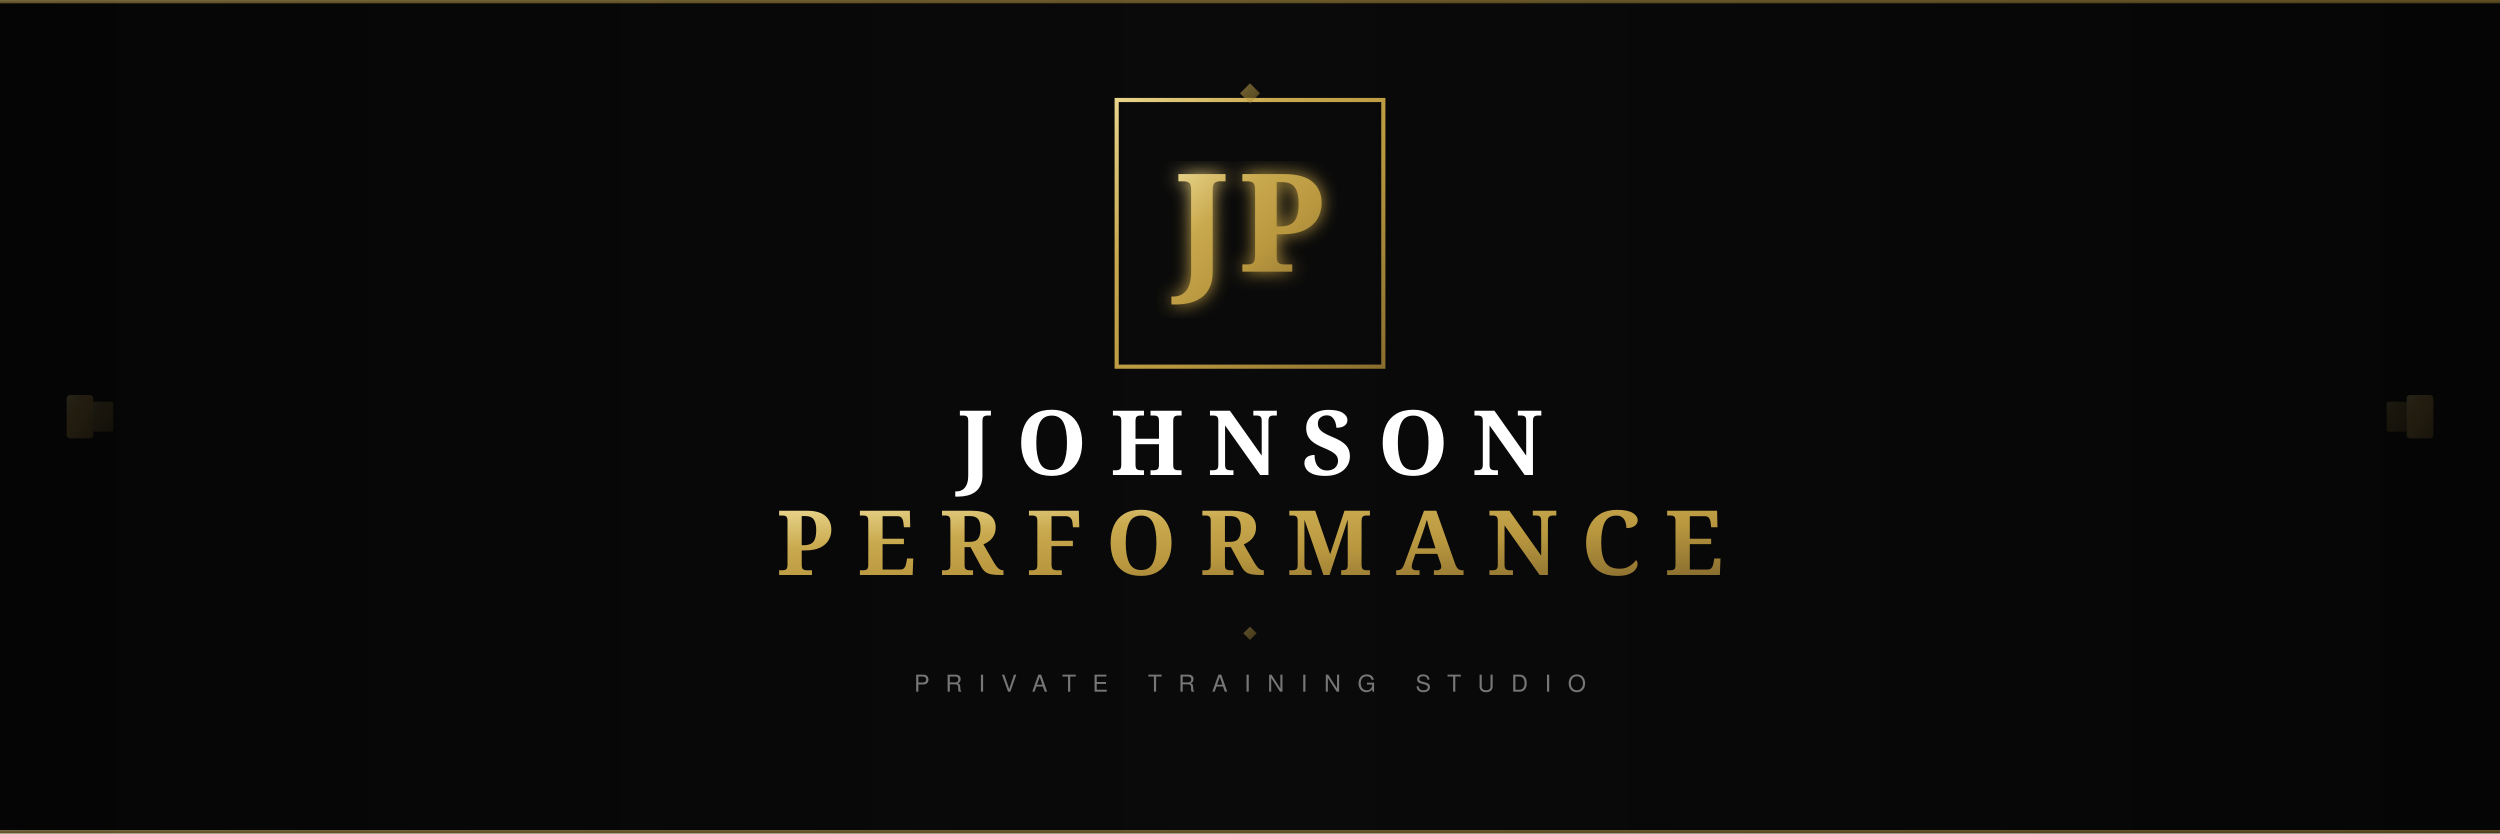
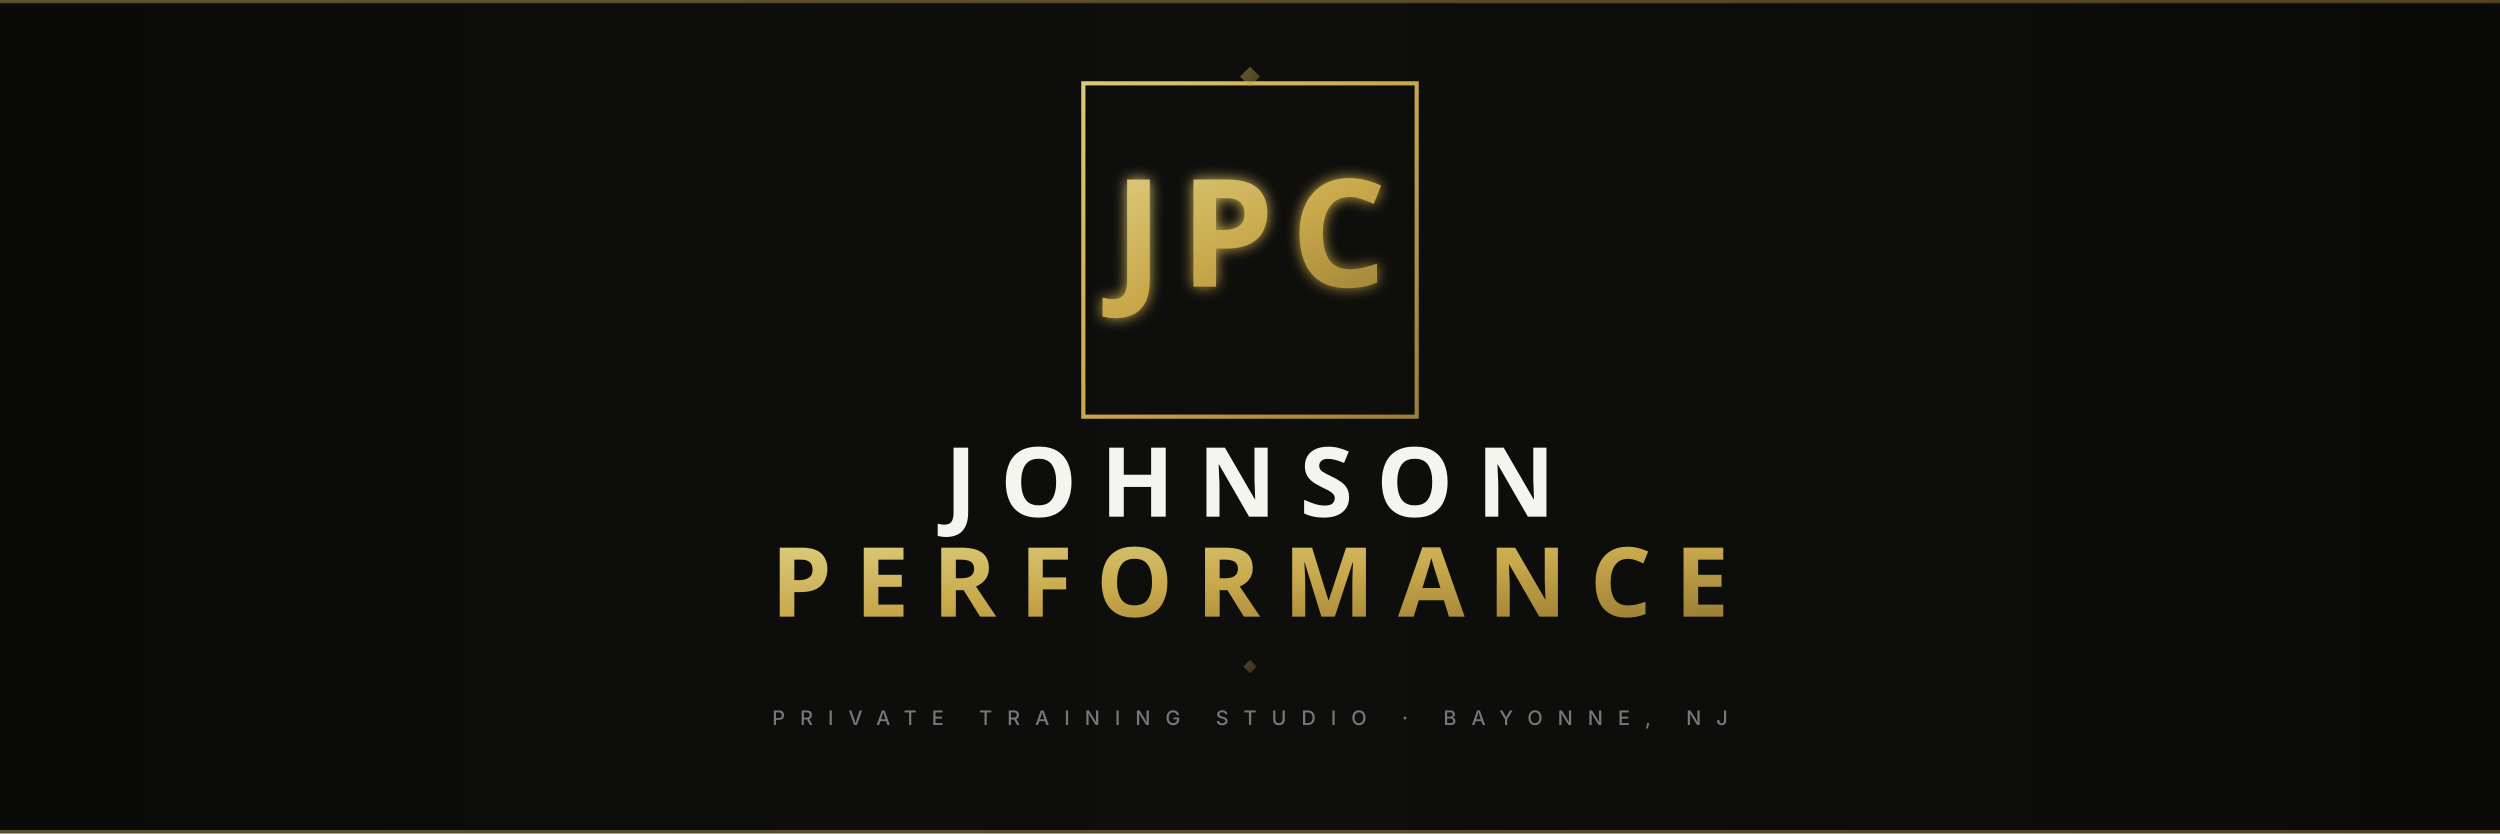
<svg xmlns="http://www.w3.org/2000/svg" viewBox="0 0 1500 500">
  <defs>
    <linearGradient id="bgW" x1="0%" y1="0%" x2="100%" y2="0%">
-       <stop offset="0%" style="stop-color:#050505" />
-       <stop offset="50%" style="stop-color:#0A0A0A" />
-       <stop offset="100%" style="stop-color:#050505" />
+       <stop offset="0%" style="stop-color:#0A0A08" />
+       <stop offset="50%" style="stop-color:#0E0E0C" />
+       <stop offset="100%" style="stop-color:#0A0A08" />
    </linearGradient>
    <linearGradient id="gW" x1="0%" y1="0%" x2="100%" y2="100%">
-       <stop offset="0%" style="stop-color:#E8D48B" />
-       <stop offset="30%" style="stop-color:#C9A94E" />
-       <stop offset="60%" style="stop-color:#B8973F" />
-       <stop offset="100%" style="stop-color:#8A6E2F" />
+       <stop offset="0%" style="stop-color:#DBCA7A" />
+       <stop offset="50%" style="stop-color:#C8A84B" />
+       <stop offset="100%" style="stop-color:#9A7E35" />
    </linearGradient>
    <filter id="glowW">
-       <feGaussianBlur stdDeviation="5" result="blur" />
+       <feGaussianBlur stdDeviation="4" result="blur" />
      <feMerge>
        <feMergeNode in="blur" />
        <feMergeNode in="SourceGraphic" />
      </feMerge>
    </filter>
  </defs>
  <rect width="1500" height="500" fill="url(#bgW)" />
-   <rect x="0" y="0" width="1500" height="2" fill="url(#gW)" opacity="0.5" />
-   <rect x="0" y="498" width="1500" height="2" fill="url(#gW)" opacity="0.5" />
-   <rect x="40" y="237" width="16" height="26" rx="2" fill="url(#gW)" opacity="0.15" />
-   <rect x="56" y="241" width="12" height="18" rx="1" fill="url(#gW)" opacity="0.1" />
-   <line x1="68" y1="250" x2="200" y2="250" stroke="url(#gW)" stroke-width="2.5" opacity="0.12" />
-   <path d="M50,50 L80,50" stroke="url(#gW)" stroke-width="1.5" fill="none" opacity="0.4" />
-   <path d="M50,50 L50,80" stroke="url(#gW)" stroke-width="1.5" fill="none" opacity="0.4" />
-   <path d="M1450,50 L1420,50" stroke="url(#gW)" stroke-width="1.5" fill="none" opacity="0.4" />
-   <path d="M1450,50 L1450,80" stroke="url(#gW)" stroke-width="1.5" fill="none" opacity="0.4" />
-   <path d="M50,450 L80,450" stroke="url(#gW)" stroke-width="1.5" fill="none" opacity="0.4" />
-   <path d="M50,450 L50,420" stroke="url(#gW)" stroke-width="1.5" fill="none" opacity="0.4" />
-   <path d="M1450,450 L1420,450" stroke="url(#gW)" stroke-width="1.5" fill="none" opacity="0.4" />
-   <path d="M1450,450 L1450,420" stroke="url(#gW)" stroke-width="1.5" fill="none" opacity="0.4" />
-   <rect x="670" y="60" width="160" height="160" fill="none" stroke="url(#gW)" stroke-width="2.5" />
-   <path d="M670,60 L698,60" stroke="url(#gW)" stroke-width="4" fill="none" />
-   <path d="M670,60 L670,88" stroke="url(#gW)" stroke-width="4" fill="none" />
-   <path d="M830,60 L802,60" stroke="url(#gW)" stroke-width="4" fill="none" />
-   <path d="M830,60 L830,88" stroke="url(#gW)" stroke-width="4" fill="none" />
-   <path d="M670,220 L698,220" stroke="url(#gW)" stroke-width="4" fill="none" />
-   <path d="M670,220 L670,192" stroke="url(#gW)" stroke-width="4" fill="none" />
-   <path d="M830,220 L802,220" stroke="url(#gW)" stroke-width="4" fill="none" />
-   <path d="M830,220 L830,192" stroke="url(#gW)" stroke-width="4" fill="none" />
-   <polygon points="750,50 756,56 750,62 744,56" fill="url(#gW)" opacity="0.5" />
-   <text x="750" y="163" font-family="Georgia, serif" font-size="82" font-weight="700" fill="url(#gW)" text-anchor="middle" letter-spacing="6" filter="url(#glowW)">JP</text>
-   <text x="750" y="285" font-family="Georgia, serif" font-size="54" font-weight="600" fill="#FFFFFF" text-anchor="middle" letter-spacing="14">JOHNSON</text>
-   <text x="750" y="345" font-family="Georgia, serif" font-size="54" font-weight="600" fill="url(#gW)" text-anchor="middle" letter-spacing="14">PERFORMANCE</text>
-   <line x1="530" y1="380" x2="720" y2="380" stroke="url(#gW)" stroke-width="0.5" opacity="0.3" />
-   <polygon points="750,376 754,380 750,384 746,380" fill="url(#gW)" opacity="0.4" />
-   <line x1="780" y1="380" x2="970" y2="380" stroke="url(#gW)" stroke-width="0.5" opacity="0.3" />
-   <text x="750" y="415" font-family="Helvetica, sans-serif" font-size="14" fill="#777777" text-anchor="middle" letter-spacing="10">PRIVATE TRAINING STUDIO</text>
-   <line x1="1300" y1="250" x2="1432" y2="250" stroke="url(#gW)" stroke-width="2.5" opacity="0.12" />
-   <rect x="1432" y="241" width="12" height="18" rx="1" fill="url(#gW)" opacity="0.1" />
-   <rect x="1444" y="237" width="16" height="26" rx="2" fill="url(#gW)" opacity="0.15" />
+   <rect x="0" y="0" width="1500" height="2" fill="url(#gW)" opacity="0.4" />
+   <rect x="0" y="498" width="1500" height="2" fill="url(#gW)" opacity="0.4" />
+   <path d="M40,40 L75,40" stroke="url(#gW)" stroke-width="1.5" fill="none" opacity="0.35" />
+   <path d="M40,40 L40,75" stroke="url(#gW)" stroke-width="1.5" fill="none" opacity="0.35" />
+   <path d="M1460,40 L1425,40" stroke="url(#gW)" stroke-width="1.5" fill="none" opacity="0.35" />
+   <path d="M1460,40 L1460,75" stroke="url(#gW)" stroke-width="1.5" fill="none" opacity="0.35" />
+   <path d="M40,460 L75,460" stroke="url(#gW)" stroke-width="1.5" fill="none" opacity="0.35" />
+   <path d="M40,460 L40,425" stroke="url(#gW)" stroke-width="1.5" fill="none" opacity="0.35" />
+   <path d="M1460,460 L1425,460" stroke="url(#gW)" stroke-width="1.5" fill="none" opacity="0.35" />
+   <path d="M1460,460 L1460,425" stroke="url(#gW)" stroke-width="1.5" fill="none" opacity="0.35" />
+   <rect x="650" y="50" width="200" height="200" fill="none" stroke="url(#gW)" stroke-width="2.5" />
+   <path d="M650,50 L680,50" stroke="url(#gW)" stroke-width="4.5" fill="none" />
+   <path d="M650,50 L650,80" stroke="url(#gW)" stroke-width="4.5" fill="none" />
+   <path d="M850,50 L820,50" stroke="url(#gW)" stroke-width="4.5" fill="none" />
+   <path d="M850,50 L850,80" stroke="url(#gW)" stroke-width="4.5" fill="none" />
+   <path d="M650,250 L680,250" stroke="url(#gW)" stroke-width="4.5" fill="none" />
+   <path d="M650,250 L650,220" stroke="url(#gW)" stroke-width="4.5" fill="none" />
+   <path d="M850,250 L820,250" stroke="url(#gW)" stroke-width="4.5" fill="none" />
+   <path d="M850,250 L850,220" stroke="url(#gW)" stroke-width="4.5" fill="none" />
+   <polygon points="750,40 756,46 750,52 744,46" fill="url(#gW)" opacity="0.4" />
+   <text x="750" y="172" font-family="'Barlow Condensed', 'Arial Narrow', sans-serif" font-size="90" font-weight="800" fill="url(#gW)" text-anchor="middle" letter-spacing="10" filter="url(#glowW)">JPC</text>
+   <text x="750" y="310" font-family="'Barlow Condensed', 'Arial Narrow', sans-serif" font-size="58" font-weight="800" fill="#F5F5F0" text-anchor="middle" letter-spacing="14">JOHNSON</text>
+   <text x="750" y="370" font-family="'Barlow Condensed', 'Arial Narrow', sans-serif" font-size="58" font-weight="800" fill="url(#gW)" text-anchor="middle" letter-spacing="14">PERFORMANCE</text>
+   <line x1="520" y1="400" x2="720" y2="400" stroke="url(#gW)" stroke-width="0.5" opacity="0.3" />
+   <polygon points="750,396 754,400 750,404 746,400" fill="url(#gW)" opacity="0.3" />
+   <line x1="780" y1="400" x2="980" y2="400" stroke="url(#gW)" stroke-width="0.5" opacity="0.3" />
+   <text x="750" y="435" font-family="'Inter', sans-serif" font-size="12" fill="#777" text-anchor="middle" letter-spacing="9" font-weight="500">PRIVATE TRAINING STUDIO  ·  BAYONNE, NJ</text>
</svg>
